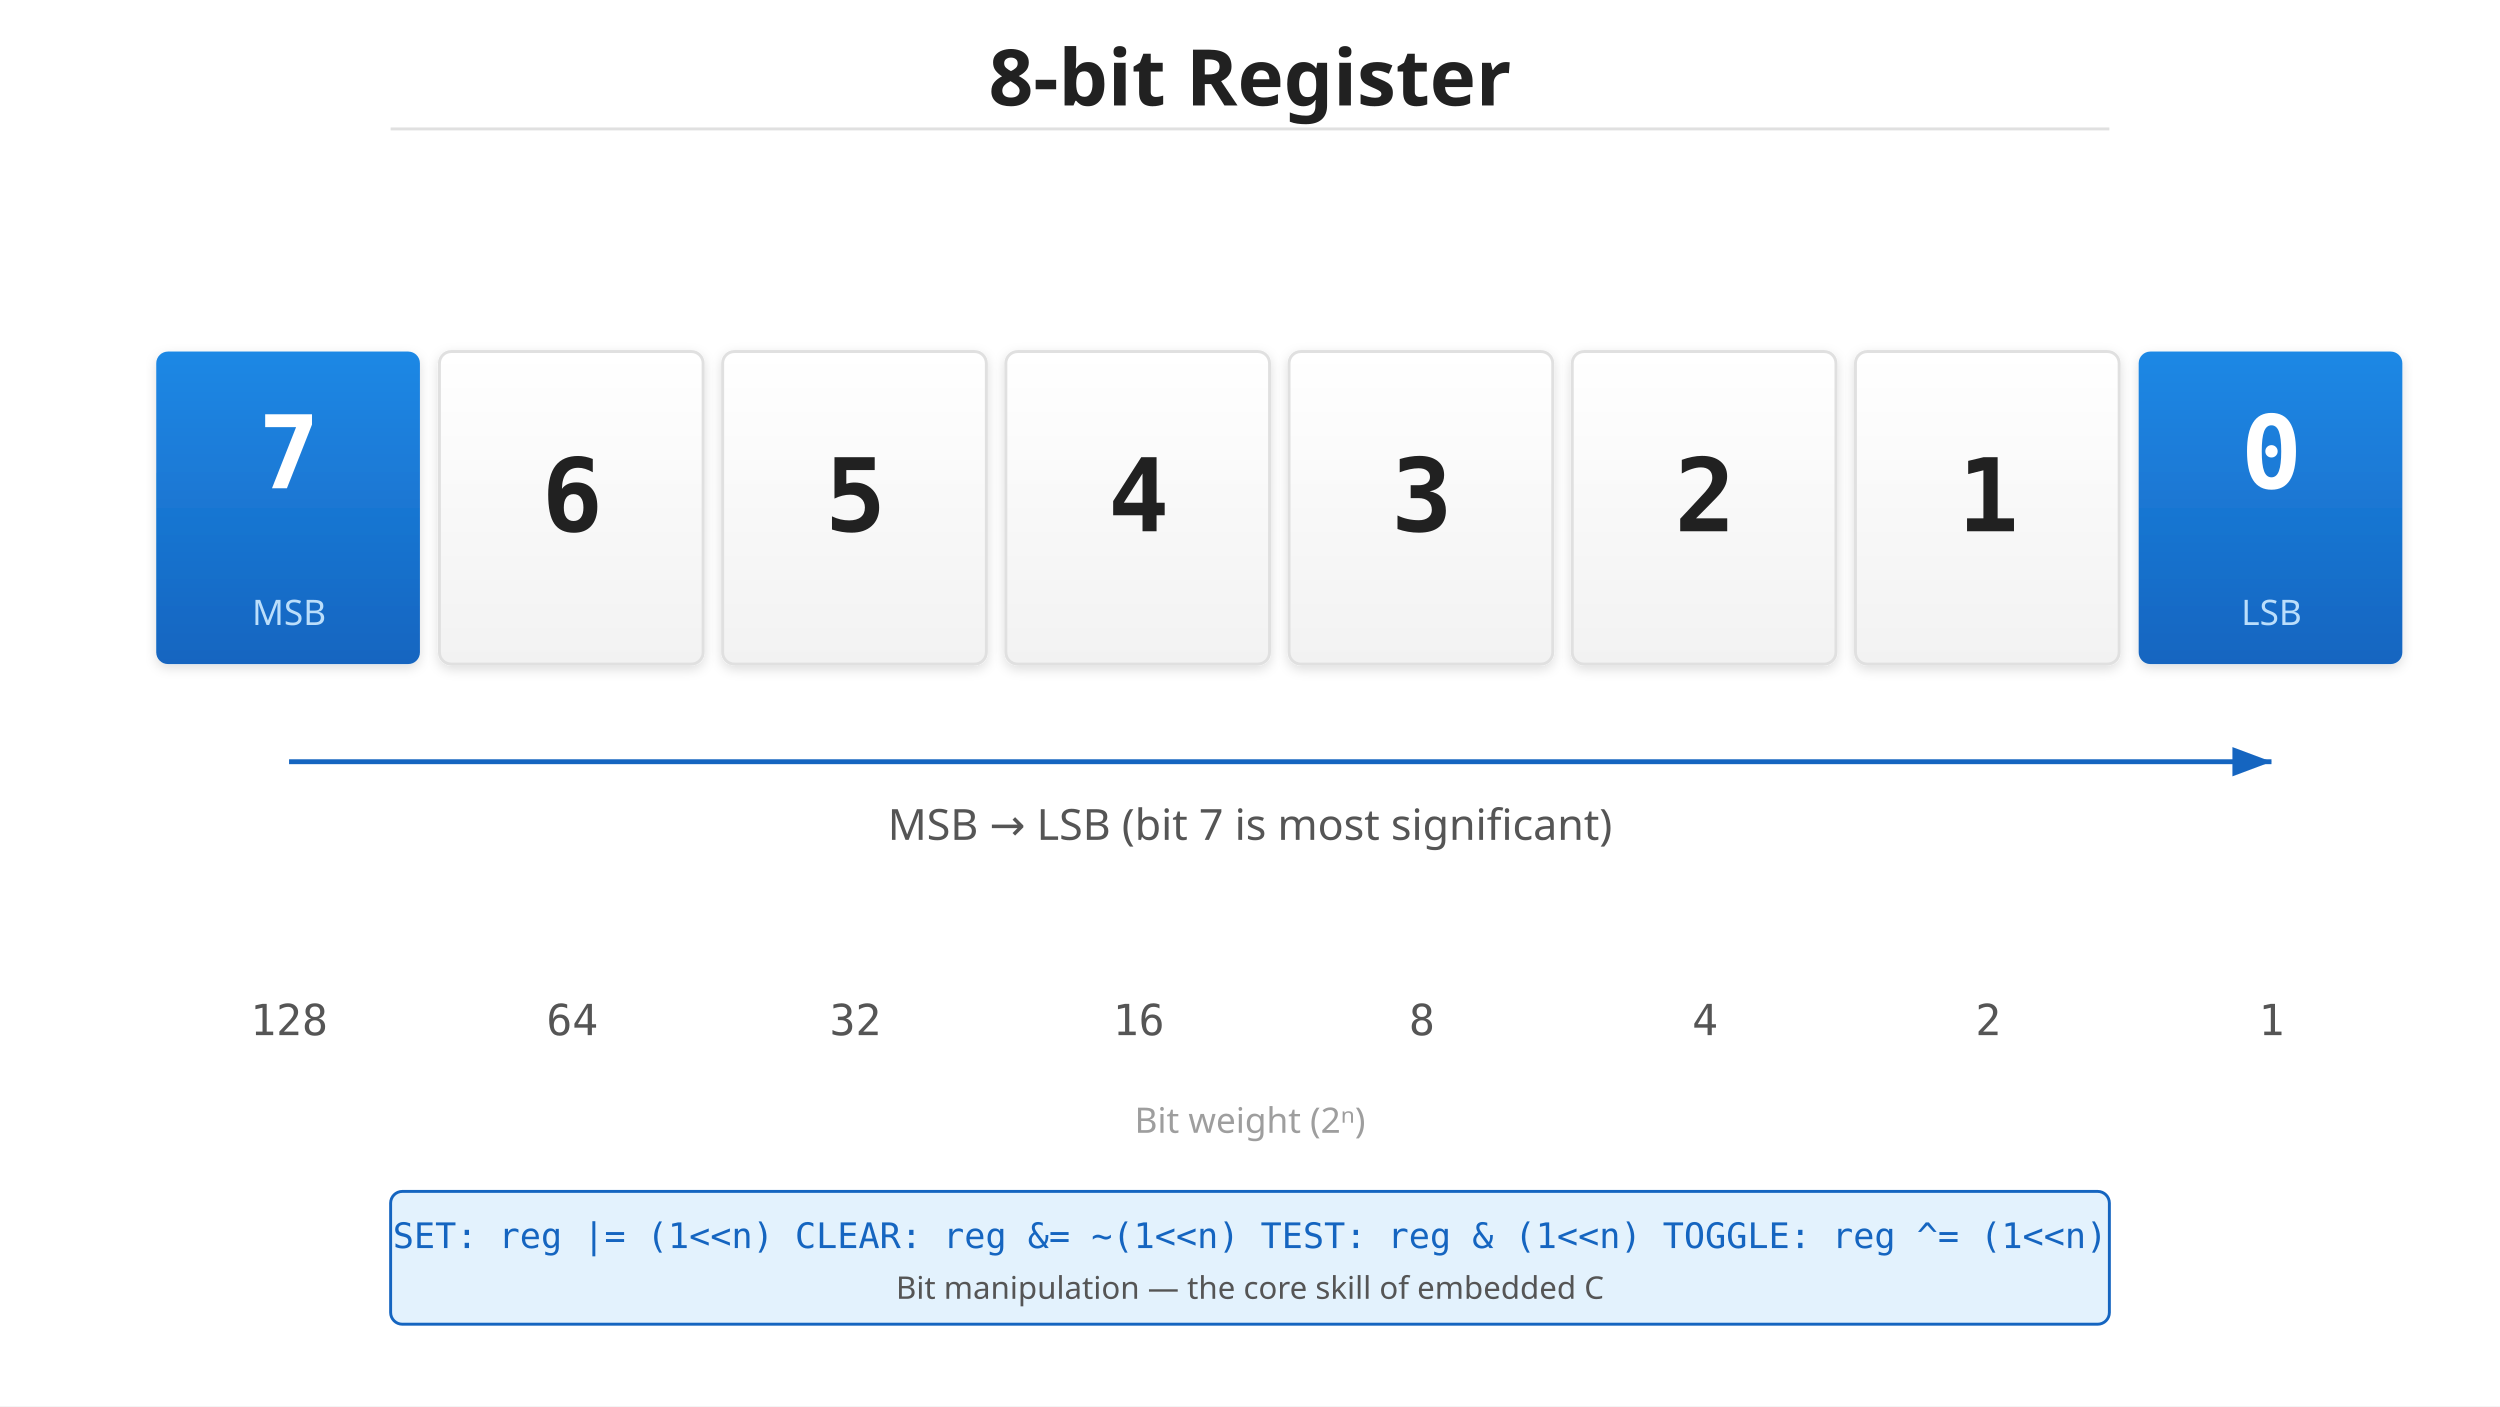
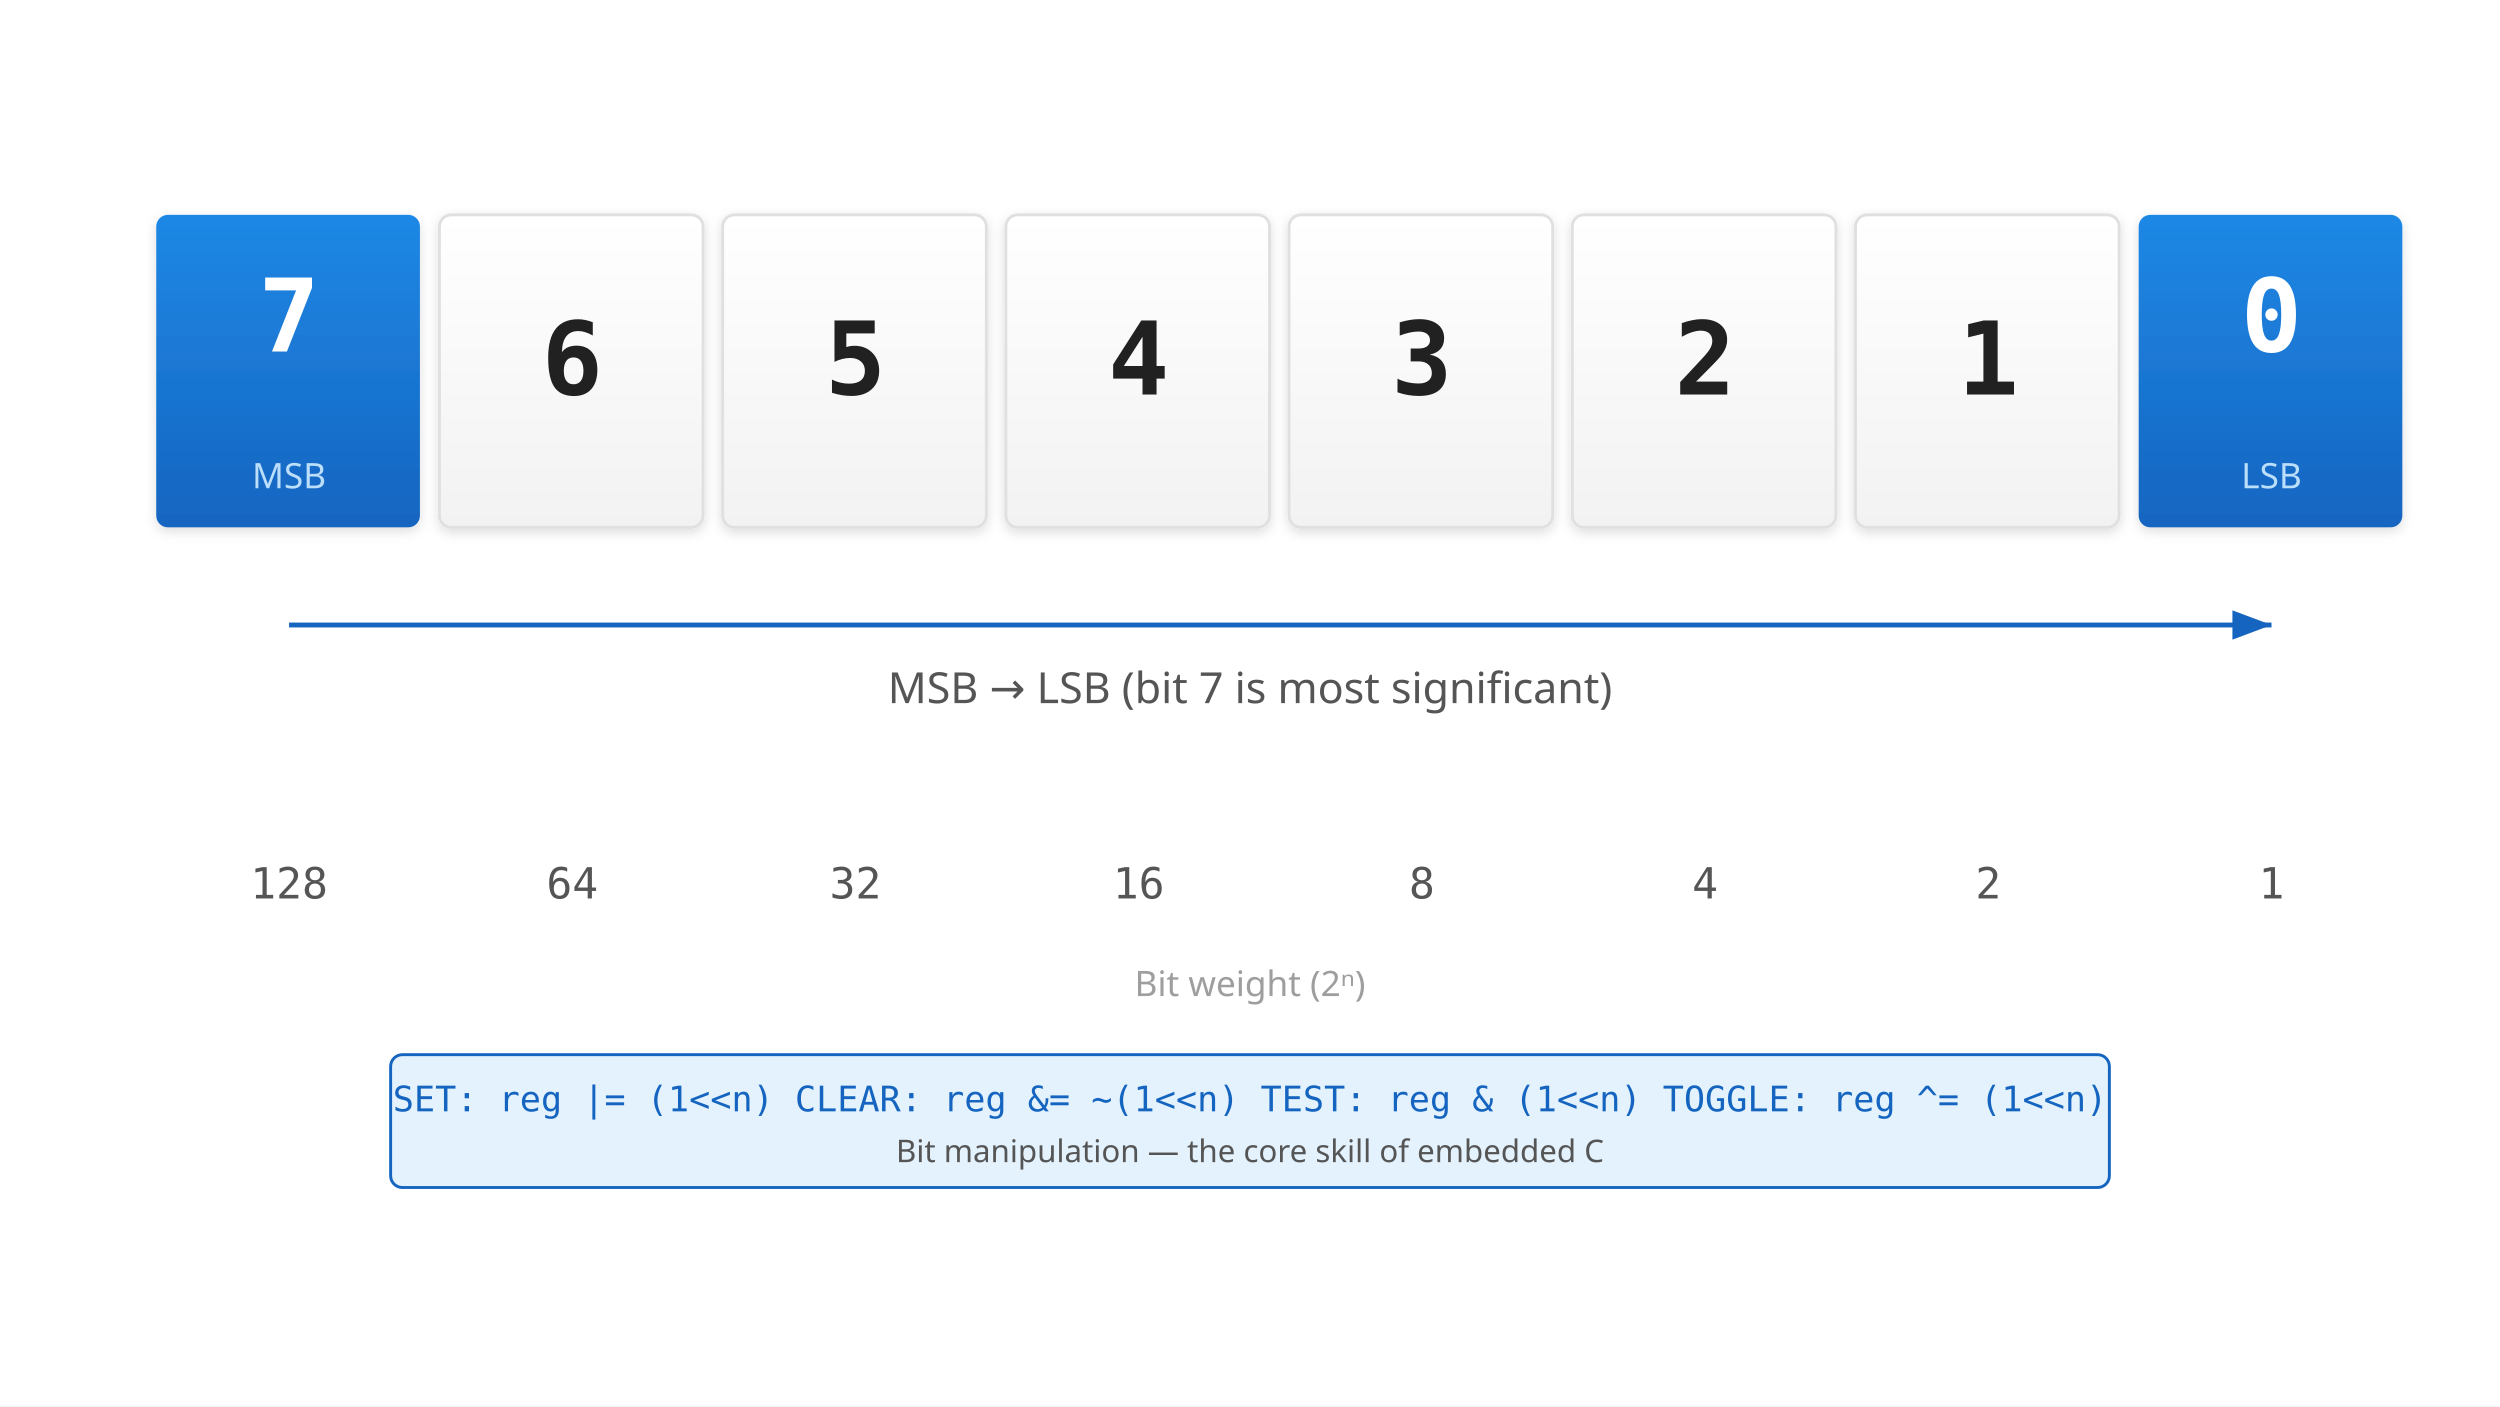
<svg xmlns="http://www.w3.org/2000/svg" viewBox="0 0 1280 720">
  <defs>
    <linearGradient id="grad-accent" x1="0" y1="0" x2="0" y2="1">
      <stop offset="0%" stop-color="#1e88e5" />
      <stop offset="100%" stop-color="#1565c0" />
    </linearGradient>
    <linearGradient id="grad-surface" x1="0" y1="0" x2="0" y2="1">
      <stop offset="0%" stop-color="#ffffff" />
      <stop offset="100%" stop-color="#f2f2f2" />
    </linearGradient>
    <filter id="shadow" x="-4%" y="-8%" width="108%" height="124%">
      <feDropShadow dx="0" dy="2" stdDeviation="3" flood-color="#00000022" />
    </filter>
    <marker id="arrow" markerWidth="10" markerHeight="10" refX="9" refY="5" orient="auto">
      <path d="M1,2 L9,5 L1,8 Z" fill="#555555" />
    </marker>
    <marker id="arrow-accent" markerWidth="10" markerHeight="10" refX="9" refY="5" orient="auto">
      <path d="M1,2 L9,5 L1,8 Z" fill="#1565c0" />
    </marker>
    <marker id="arrow-white" markerWidth="10" markerHeight="10" refX="9" refY="5" orient="auto">
      <path d="M1,2 L9,5 L1,8 Z" fill="#ffffff" />
    </marker>
  </defs>
  <rect width="1280" height="720" fill="#ffffff" />
-   <text x="640" y="54" text-anchor="middle" font-family="sans-serif" font-size="40" font-weight="bold" fill="#212121">8-bit Register</text>
-   <line x1="200" y1="66" x2="1080" y2="66" stroke="#e0e0e0" stroke-width="1.5" />
-   <rect x="80" y="180" width="135" height="160" rx="6" fill="url(#grad-accent)" filter="url(#shadow)" />
-   <text x="148" y="250" text-anchor="middle" font-family="monospace" font-size="52" font-weight="bold" fill="#ffffff">7</text>
-   <text x="148" y="320" text-anchor="middle" font-family="sans-serif" font-size="18" fill="#bbdefb">MSB</text>
-   <rect x="225" y="180" width="135" height="160" rx="6" fill="url(#grad-surface)" stroke="#e0e0e0" stroke-width="1.5" filter="url(#shadow)" />
-   <text x="293" y="272" text-anchor="middle" font-family="monospace" font-size="52" font-weight="bold" fill="#212121">6</text>
-   <rect x="370" y="180" width="135" height="160" rx="6" fill="url(#grad-surface)" stroke="#e0e0e0" stroke-width="1.5" filter="url(#shadow)" />
-   <text x="438" y="272" text-anchor="middle" font-family="monospace" font-size="52" font-weight="bold" fill="#212121">5</text>
-   <rect x="515" y="180" width="135" height="160" rx="6" fill="url(#grad-surface)" stroke="#e0e0e0" stroke-width="1.5" filter="url(#shadow)" />
-   <text x="583" y="272" text-anchor="middle" font-family="monospace" font-size="52" font-weight="bold" fill="#212121">4</text>
-   <rect x="660" y="180" width="135" height="160" rx="6" fill="url(#grad-surface)" stroke="#e0e0e0" stroke-width="1.5" filter="url(#shadow)" />
-   <text x="728" y="272" text-anchor="middle" font-family="monospace" font-size="52" font-weight="bold" fill="#212121">3</text>
-   <rect x="805" y="180" width="135" height="160" rx="6" fill="url(#grad-surface)" stroke="#e0e0e0" stroke-width="1.5" filter="url(#shadow)" />
-   <text x="873" y="272" text-anchor="middle" font-family="monospace" font-size="52" font-weight="bold" fill="#212121">2</text>
-   <rect x="950" y="180" width="135" height="160" rx="6" fill="url(#grad-surface)" stroke="#e0e0e0" stroke-width="1.5" filter="url(#shadow)" />
-   <text x="1018" y="272" text-anchor="middle" font-family="monospace" font-size="52" font-weight="bold" fill="#212121">1</text>
-   <rect x="1095" y="180" width="135" height="160" rx="6" fill="url(#grad-accent)" filter="url(#shadow)" />
-   <text x="1163" y="250" text-anchor="middle" font-family="monospace" font-size="52" font-weight="bold" fill="#ffffff">0</text>
-   <text x="1163" y="320" text-anchor="middle" font-family="sans-serif" font-size="18" fill="#bbdefb">LSB</text>
-   <line x1="148" y1="390" x2="1163" y2="390" stroke="#1565c0" stroke-width="2.5" marker-end="url(#arrow-accent)" />
-   <text x="640" y="430" text-anchor="middle" font-family="sans-serif" font-size="22" fill="#555555">MSB → LSB (bit 7 is most significant)</text>
-   <text x="148" y="530" text-anchor="middle" font-family="monospace" font-size="22" fill="#555555">128</text>
-   <text x="293" y="530" text-anchor="middle" font-family="monospace" font-size="22" fill="#555555">64</text>
-   <text x="438" y="530" text-anchor="middle" font-family="monospace" font-size="22" fill="#555555">32</text>
-   <text x="583" y="530" text-anchor="middle" font-family="monospace" font-size="22" fill="#555555">16</text>
-   <text x="728" y="530" text-anchor="middle" font-family="monospace" font-size="22" fill="#555555">8</text>
-   <text x="873" y="530" text-anchor="middle" font-family="monospace" font-size="22" fill="#555555">4</text>
-   <text x="1018" y="530" text-anchor="middle" font-family="monospace" font-size="22" fill="#555555">2</text>
-   <text x="1163" y="530" text-anchor="middle" font-family="monospace" font-size="22" fill="#555555">1</text>
-   <text x="640" y="580" text-anchor="middle" font-family="sans-serif" font-size="18" fill="#9e9e9e">Bit weight (2ⁿ)</text>
-   <rect x="200" y="610" width="880" height="68" rx="6" fill="#e3f2fd" stroke="#1565c0" stroke-width="1.5" />
-   <text x="640" y="639" text-anchor="middle" font-family="monospace" font-size="18" fill="#1565c0">SET: reg |= (1&lt;&lt;n)   CLEAR: reg &amp;= ~(1&lt;&lt;n)   TEST: reg &amp; (1&lt;&lt;n)   TOGGLE: reg ^= (1&lt;&lt;n)</text>
-   <text x="640" y="665" text-anchor="middle" font-family="sans-serif" font-size="16" fill="#555555">Bit manipulation — the core skill of embedded C</text>
+   <rect x="80" y="110" width="135" height="160" rx="6" fill="url(#grad-accent)" filter="url(#shadow)" />
+   <text x="148" y="180" text-anchor="middle" font-family="monospace" font-size="52" font-weight="bold" fill="#ffffff">7</text>
+   <text x="148" y="250" text-anchor="middle" font-family="sans-serif" font-size="18" fill="#bbdefb">MSB</text>
+   <rect x="225" y="110" width="135" height="160" rx="6" fill="url(#grad-surface)" stroke="#e0e0e0" stroke-width="1.5" filter="url(#shadow)" />
+   <text x="293" y="202" text-anchor="middle" font-family="monospace" font-size="52" font-weight="bold" fill="#212121">6</text>
+   <rect x="370" y="110" width="135" height="160" rx="6" fill="url(#grad-surface)" stroke="#e0e0e0" stroke-width="1.5" filter="url(#shadow)" />
+   <text x="438" y="202" text-anchor="middle" font-family="monospace" font-size="52" font-weight="bold" fill="#212121">5</text>
+   <rect x="515" y="110" width="135" height="160" rx="6" fill="url(#grad-surface)" stroke="#e0e0e0" stroke-width="1.5" filter="url(#shadow)" />
+   <text x="583" y="202" text-anchor="middle" font-family="monospace" font-size="52" font-weight="bold" fill="#212121">4</text>
+   <rect x="660" y="110" width="135" height="160" rx="6" fill="url(#grad-surface)" stroke="#e0e0e0" stroke-width="1.5" filter="url(#shadow)" />
+   <text x="728" y="202" text-anchor="middle" font-family="monospace" font-size="52" font-weight="bold" fill="#212121">3</text>
+   <rect x="805" y="110" width="135" height="160" rx="6" fill="url(#grad-surface)" stroke="#e0e0e0" stroke-width="1.5" filter="url(#shadow)" />
+   <text x="873" y="202" text-anchor="middle" font-family="monospace" font-size="52" font-weight="bold" fill="#212121">2</text>
+   <rect x="950" y="110" width="135" height="160" rx="6" fill="url(#grad-surface)" stroke="#e0e0e0" stroke-width="1.5" filter="url(#shadow)" />
+   <text x="1018" y="202" text-anchor="middle" font-family="monospace" font-size="52" font-weight="bold" fill="#212121">1</text>
+   <rect x="1095" y="110" width="135" height="160" rx="6" fill="url(#grad-accent)" filter="url(#shadow)" />
+   <text x="1163" y="180" text-anchor="middle" font-family="monospace" font-size="52" font-weight="bold" fill="#ffffff">0</text>
+   <text x="1163" y="250" text-anchor="middle" font-family="sans-serif" font-size="18" fill="#bbdefb">LSB</text>
+   <line x1="148" y1="320" x2="1163" y2="320" stroke="#1565c0" stroke-width="2.5" marker-end="url(#arrow-accent)" />
+   <text x="640" y="360" text-anchor="middle" font-family="sans-serif" font-size="22" fill="#555555">MSB → LSB (bit 7 is most significant)</text>
+   <text x="148" y="460" text-anchor="middle" font-family="monospace" font-size="22" fill="#555555">128</text>
+   <text x="293" y="460" text-anchor="middle" font-family="monospace" font-size="22" fill="#555555">64</text>
+   <text x="438" y="460" text-anchor="middle" font-family="monospace" font-size="22" fill="#555555">32</text>
+   <text x="583" y="460" text-anchor="middle" font-family="monospace" font-size="22" fill="#555555">16</text>
+   <text x="728" y="460" text-anchor="middle" font-family="monospace" font-size="22" fill="#555555">8</text>
+   <text x="873" y="460" text-anchor="middle" font-family="monospace" font-size="22" fill="#555555">4</text>
+   <text x="1018" y="460" text-anchor="middle" font-family="monospace" font-size="22" fill="#555555">2</text>
+   <text x="1163" y="460" text-anchor="middle" font-family="monospace" font-size="22" fill="#555555">1</text>
+   <text x="640" y="510" text-anchor="middle" font-family="sans-serif" font-size="18" fill="#9e9e9e">Bit weight (2ⁿ)</text>
+   <rect x="200" y="540" width="880" height="68" rx="6" fill="#e3f2fd" stroke="#1565c0" stroke-width="1.5" />
+   <text x="640" y="569" text-anchor="middle" font-family="monospace" font-size="18" fill="#1565c0">SET: reg |= (1&lt;&lt;n)   CLEAR: reg &amp;= ~(1&lt;&lt;n)   TEST: reg &amp; (1&lt;&lt;n)   TOGGLE: reg ^= (1&lt;&lt;n)</text>
+   <text x="640" y="595" text-anchor="middle" font-family="sans-serif" font-size="16" fill="#555555">Bit manipulation — the core skill of embedded C</text>
</svg>
